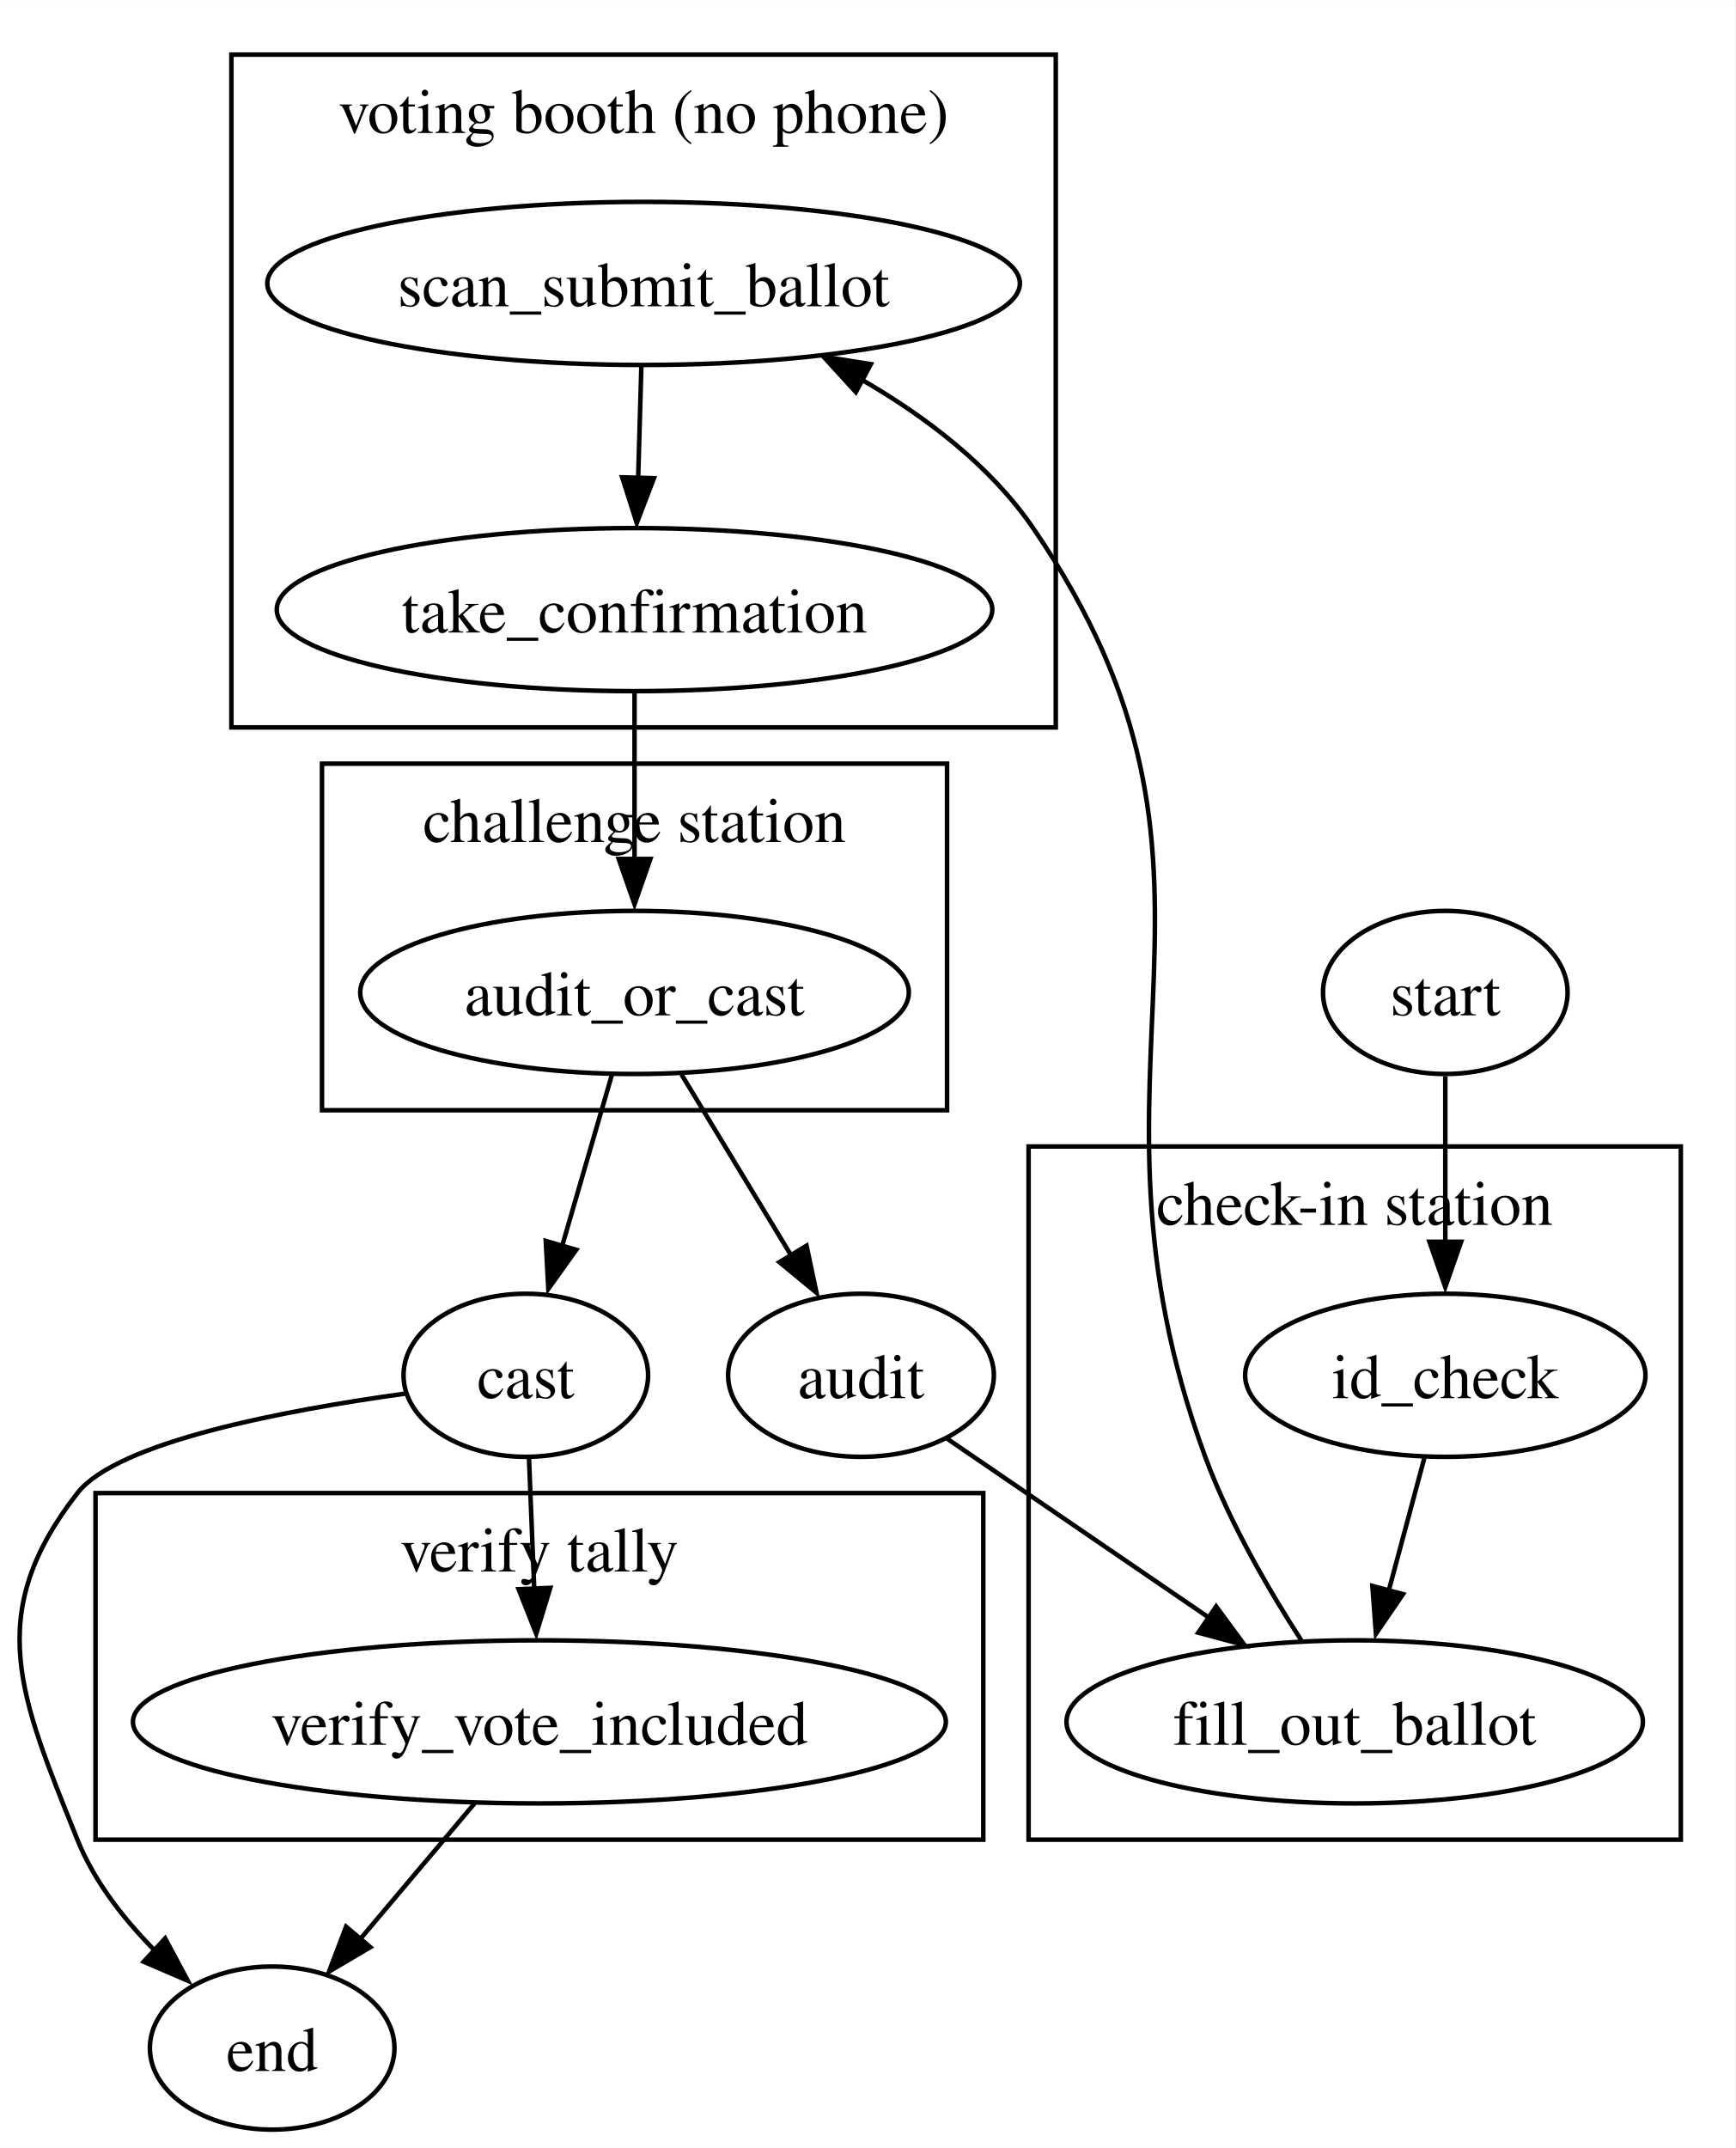
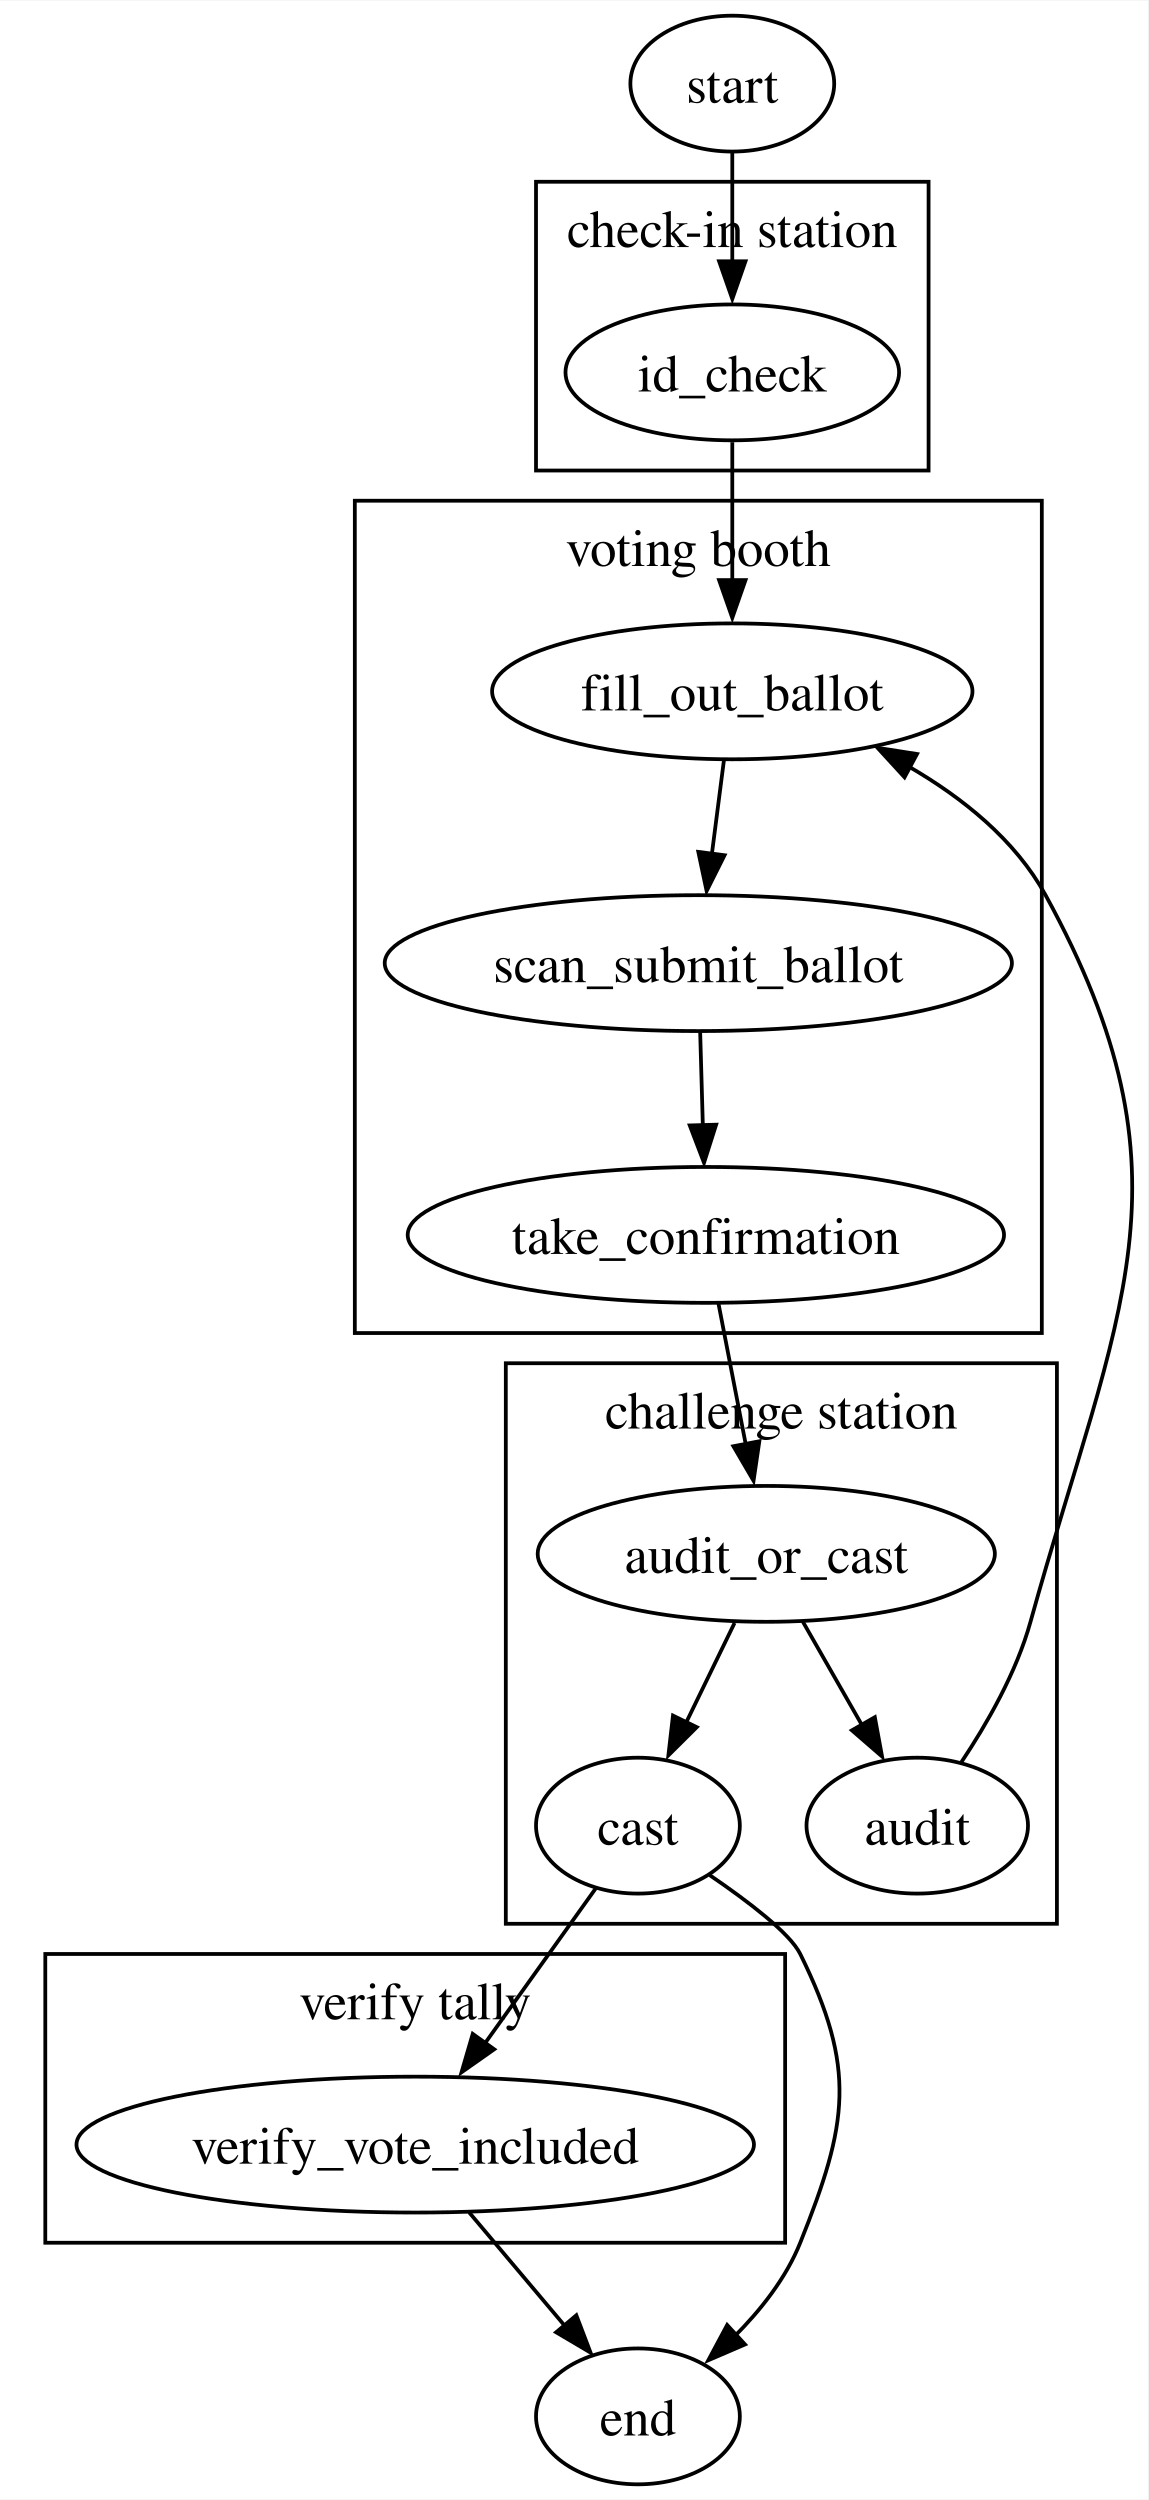
- <svg xmlns="http://www.w3.org/2000/svg" width="383pt" height="474pt" viewBox="0.00 0.00 383.09 474.00">
-   <g id="graph0" class="graph" transform="scale(1 1) rotate(0) translate(4 470)">
-     <polygon fill="white" stroke="none" points="-4,4 -4,-470 379.09,-470 379.09,4 -4,4" />
+ <svg xmlns="http://www.w3.org/2000/svg" width="304pt" height="662pt" viewBox="0.00 0.00 304.14 662.00">
+   <g id="graph0" class="graph" transform="scale(1 1) rotate(0) translate(4 658)">
+     <polygon fill="white" stroke="none" points="-4,4 -4,-658 300.14,-658 300.14,4 -4,4" />
    <g id="clust1" class="cluster">
-       <polygon fill="none" stroke="black" points="223.09,-64 223.09,-217 367.09,-217 367.09,-64 223.09,-64" />
-       <text text-anchor="middle" x="295.09" y="-199.7" font-family="Times,serif" font-size="14.00">check-in station</text>
+       <polygon fill="none" stroke="black" points="90,-305 90,-525.5 272,-525.5 272,-305 90,-305" />
+       <text text-anchor="middle" x="181" y="-508.2" font-family="Times,serif" font-size="14.00">voting booth</text>
    </g>
    <g id="clust2" class="cluster">
-       <polygon fill="none" stroke="black" points="47.09,-309.5 47.09,-458 229.09,-458 229.09,-309.5 47.09,-309.5" />
-       <text text-anchor="middle" x="138.09" y="-440.7" font-family="Times,serif" font-size="14.00">voting booth (no phone)</text>
+       <polygon fill="none" stroke="black" points="138,-533.5 138,-610 242,-610 242,-533.5 138,-533.5" />
+       <text text-anchor="middle" x="190" y="-592.7" font-family="Times,serif" font-size="14.00">check-in station</text>
    </g>
    <g id="clust3" class="cluster">
-       <polygon fill="none" stroke="black" points="67.09,-225 67.09,-301.5 205.09,-301.5 205.09,-225 67.09,-225" />
-       <text text-anchor="middle" x="136.09" y="-284.2" font-family="Times,serif" font-size="14.00">challenge station</text>
+       <polygon fill="none" stroke="black" points="130,-148.5 130,-297 276,-297 276,-148.5 130,-148.5" />
+       <text text-anchor="middle" x="203" y="-279.7" font-family="Times,serif" font-size="14.00">challenge station</text>
    </g>
-     <g id="clust4" class="cluster">
-       <polygon fill="none" stroke="black" points="17.09,-64 17.09,-140.5 213.09,-140.5 213.09,-64 17.09,-64" />
-       <text text-anchor="middle" x="115.09" y="-123.2" font-family="Times,serif" font-size="14.00">verify tally</text>
+     <g id="clust6" class="cluster">
+       <polygon fill="none" stroke="black" points="8,-64 8,-140.5 204,-140.5 204,-64 8,-64" />
+       <text text-anchor="middle" x="106" y="-123.2" font-family="Times,serif" font-size="14.00">verify tally</text>
    </g>
    <g id="node1" class="node">
-       <ellipse fill="none" stroke="black" cx="315.09" cy="-251" rx="27" ry="18" />
-       <text text-anchor="middle" x="315.09" y="-245.95" font-family="Times,serif" font-size="14.00">start</text>
+       <ellipse fill="none" stroke="black" cx="190" cy="-636" rx="27" ry="18" />
+       <text text-anchor="middle" x="190" y="-630.95" font-family="Times,serif" font-size="14.00">start</text>
    </g>
    <g id="node2" class="node">
-       <ellipse fill="none" stroke="black" cx="315.09" cy="-166.5" rx="44.19" ry="18" />
-       <text text-anchor="middle" x="315.09" y="-161.45" font-family="Times,serif" font-size="14.00">id_check</text>
+       <ellipse fill="none" stroke="black" cx="190" cy="-559.5" rx="44.19" ry="18" />
+       <text text-anchor="middle" x="190" y="-554.45" font-family="Times,serif" font-size="14.00">id_check</text>
    </g>
    <g id="edge1" class="edge">
-       <path fill="none" stroke="black" d="M315.09,-232.5C315.09,-221.89 315.09,-208.1 315.09,-195.96" />
-       <polygon fill="black" stroke="black" points="318.59,-195.97 315.09,-185.97 311.59,-195.97 318.59,-195.97" />
+       <path fill="none" stroke="black" d="M190,-617.72C190,-609.13 190,-598.53 190,-588.8" />
+       <polygon fill="black" stroke="black" points="193.5,-588.94 190,-578.94 186.5,-588.94 193.5,-588.94" />
    </g>
    <g id="node3" class="node">
-       <ellipse fill="none" stroke="black" cx="295.09" cy="-90" rx="63.63" ry="18" />
-       <text text-anchor="middle" x="295.09" y="-84.95" font-family="Times,serif" font-size="14.00">fill_out_ballot</text>
+       <ellipse fill="none" stroke="black" cx="190" cy="-475" rx="63.63" ry="18" />
+       <text text-anchor="middle" x="190" y="-469.95" font-family="Times,serif" font-size="14.00">fill_out_ballot</text>
+     </g>
+     <g id="edge4" class="edge">
+       <path fill="none" stroke="black" d="M190,-541C190,-530.39 190,-516.6 190,-504.46" />
+       <polygon fill="black" stroke="black" points="193.5,-504.47 190,-494.47 186.5,-504.47 193.5,-504.47" />
+     </g>
+     <g id="node4" class="node">
+       <ellipse fill="none" stroke="black" cx="181" cy="-403" rx="83.08" ry="18" />
+       <text text-anchor="middle" x="181" y="-397.95" font-family="Times,serif" font-size="14.00">scan_submit_ballot</text>
    </g>
    <g id="edge2" class="edge">
-       <path fill="none" stroke="black" d="M310.46,-148.22C308.13,-139.54 305.24,-128.8 302.61,-118.98" />
-       <polygon fill="black" stroke="black" points="305.75,-118.19 299.78,-109.44 298.99,-120.01 305.75,-118.19" />
+       <path fill="none" stroke="black" d="M187.78,-456.7C186.82,-449.24 185.67,-440.32 184.6,-431.97" />
+       <polygon fill="black" stroke="black" points="187.95,-431.58 183.2,-422.1 181,-432.47 187.95,-431.58" />
    </g>
-     <g id="node4" class="node">
-       <ellipse fill="none" stroke="black" cx="138.09" cy="-407.5" rx="83.08" ry="18" />
-       <text text-anchor="middle" x="138.09" y="-402.45" font-family="Times,serif" font-size="14.00">scan_submit_ballot</text>
+     <g id="node5" class="node">
+       <ellipse fill="none" stroke="black" cx="183" cy="-331" rx="78.99" ry="18" />
+       <text text-anchor="middle" x="183" y="-325.95" font-family="Times,serif" font-size="14.00">take_confirmation</text>
    </g>
    <g id="edge3" class="edge">
-       <path fill="none" stroke="black" d="M283.38,-107.87C276.21,-118.95 267.41,-134.02 262.09,-148.5 230.13,-235.48 276.48,-277.07 224.09,-353.5 214.66,-367.27 200.36,-378.12 186.11,-386.33" />
-       <polygon fill="black" stroke="black" points="184.95,-383.51 177.8,-391.34 188.27,-389.68 184.95,-383.51" />
-     </g>
-     <g id="node5" class="node">
-       <ellipse fill="none" stroke="black" cx="136.09" cy="-335.5" rx="78.99" ry="18" />
-       <text text-anchor="middle" x="136.09" y="-330.45" font-family="Times,serif" font-size="14.00">take_confirmation</text>
-     </g>
-     <g id="edge4" class="edge">
-       <path fill="none" stroke="black" d="M137.6,-389.2C137.39,-381.74 137.13,-372.82 136.89,-364.47" />
-       <polygon fill="black" stroke="black" points="140.37,-364.5 136.58,-354.6 133.37,-364.7 140.37,-364.5" />
+       <path fill="none" stroke="black" d="M181.49,-384.7C181.71,-377.24 181.96,-368.32 182.2,-359.97" />
+       <polygon fill="black" stroke="black" points="185.72,-360.2 182.51,-350.1 178.73,-360 185.72,-360.2" />
    </g>
    <g id="node6" class="node">
-       <ellipse fill="none" stroke="black" cx="136.09" cy="-251" rx="60.56" ry="18" />
-       <text text-anchor="middle" x="136.09" y="-245.95" font-family="Times,serif" font-size="14.00">audit_or_cast</text>
+       <ellipse fill="none" stroke="black" cx="199" cy="-246.5" rx="60.56" ry="18" />
+       <text text-anchor="middle" x="199" y="-241.45" font-family="Times,serif" font-size="14.00">audit_or_cast</text>
+     </g>
+     <g id="edge7" class="edge">
+       <path fill="none" stroke="black" d="M186.32,-312.91C188.4,-302.14 191.15,-287.98 193.55,-275.59" />
+       <polygon fill="black" stroke="black" points="197.17,-276.34 195.63,-265.86 190.29,-275.01 197.17,-276.34" />
+     </g>
+     <g id="node7" class="node">
+       <ellipse fill="none" stroke="black" cx="239" cy="-174.5" rx="29.34" ry="18" />
+       <text text-anchor="middle" x="239" y="-169.45" font-family="Times,serif" font-size="14.00">audit</text>
    </g>
    <g id="edge5" class="edge">
-       <path fill="none" stroke="black" d="M136.09,-317C136.09,-306.39 136.09,-292.6 136.09,-280.46" />
-       <polygon fill="black" stroke="black" points="139.59,-280.47 136.09,-270.47 132.59,-280.47 139.59,-280.47" />
+       <path fill="none" stroke="black" d="M208.68,-228.55C213.37,-220.35 219.1,-210.33 224.31,-201.21" />
+       <polygon fill="black" stroke="black" points="227.76,-203.23 229.68,-192.81 221.68,-199.75 227.76,-203.23" />
    </g>
    <g id="node8" class="node">
-       <ellipse fill="none" stroke="black" cx="186.09" cy="-166.5" rx="29.34" ry="18" />
-       <text text-anchor="middle" x="186.09" y="-161.45" font-family="Times,serif" font-size="14.00">audit</text>
+       <ellipse fill="none" stroke="black" cx="165" cy="-174.5" rx="27" ry="18" />
+       <text text-anchor="middle" x="165" y="-169.45" font-family="Times,serif" font-size="14.00">cast</text>
    </g>
    <g id="edge6" class="edge">
-       <path fill="none" stroke="black" d="M146.45,-232.91C153.43,-221.4 162.75,-206.02 170.6,-193.06" />
-       <polygon fill="black" stroke="black" points="174.07,-195.1 176.26,-184.73 168.08,-191.47 174.07,-195.1" />
+       <path fill="none" stroke="black" d="M190.6,-228.2C186.75,-220.28 182.11,-210.73 177.84,-201.94" />
+       <polygon fill="black" stroke="black" points="180.59,-200.59 173.07,-193.12 174.29,-203.65 180.59,-200.59" />
+     </g>
+     <g id="edge8" class="edge">
+       <path fill="none" stroke="black" d="M250.67,-191.29C257.41,-201.38 265.27,-215.05 269,-228.5 291.88,-310.96 314.12,-345.95 273,-421 264.98,-435.64 251.01,-446.82 236.79,-455.05" />
+       <polygon fill="black" stroke="black" points="235.63,-452.23 228.47,-460.04 238.94,-458.4 235.63,-452.23" />
    </g>
    <g id="node9" class="node">
-       <ellipse fill="none" stroke="black" cx="112.09" cy="-166.5" rx="27" ry="18" />
-       <text text-anchor="middle" x="112.09" y="-161.45" font-family="Times,serif" font-size="14.00">cast</text>
+       <ellipse fill="none" stroke="black" cx="106" cy="-90" rx="89.74" ry="18" />
+       <text text-anchor="middle" x="106" y="-84.95" font-family="Times,serif" font-size="14.00">verify_vote_included</text>
    </g>
-     <g id="edge7" class="edge">
-       <path fill="none" stroke="black" d="M131.12,-232.91C127.94,-221.95 123.73,-207.5 120.08,-194.96" />
-       <polygon fill="black" stroke="black" points="123.22,-194.2 117.06,-185.57 116.49,-196.15 123.22,-194.2" />
-     </g>
-     <g id="node7" class="node">
-       <ellipse fill="none" stroke="black" cx="115.09" cy="-90" rx="89.74" ry="18" />
-       <text text-anchor="middle" x="115.09" y="-84.95" font-family="Times,serif" font-size="14.00">verify_vote_included</text>
+     <g id="edge9" class="edge">
+       <path fill="none" stroke="black" d="M153.9,-157.98C145.66,-146.45 134.22,-130.46 124.59,-116.99" />
+       <polygon fill="black" stroke="black" points="126.93,-115.25 118.27,-109.16 121.24,-119.33 126.93,-115.25" />
    </g>
    <g id="node10" class="node">
-       <ellipse fill="none" stroke="black" cx="56.09" cy="-18" rx="27" ry="18" />
-       <text text-anchor="middle" x="56.09" y="-12.95" font-family="Times,serif" font-size="14.00">end</text>
+       <ellipse fill="none" stroke="black" cx="165" cy="-18" rx="27" ry="18" />
+       <text text-anchor="middle" x="165" y="-12.95" font-family="Times,serif" font-size="14.00">end</text>
+     </g>
+     <g id="edge11" class="edge">
+       <path fill="none" stroke="black" d="M184.03,-161.37C194.25,-154.41 205.29,-145.99 208,-140.5 223.04,-110.01 220.65,-95.56 208,-64 204.22,-54.57 197.42,-46 190.32,-38.93" />
+       <polygon fill="black" stroke="black" points="193.37,-37.06 183.64,-32.87 188.64,-42.21 193.37,-37.06" />
    </g>
    <g id="edge10" class="edge">
-       <path fill="none" stroke="black" d="M100.81,-72.05C93.22,-63.04 83.76,-51.83 75.51,-42.04" />
-       <polygon fill="black" stroke="black" points="77.76,-40.28 68.64,-34.89 72.41,-44.79 77.76,-40.28" />
-     </g>
-     <g id="edge8" class="edge">
-       <path fill="none" stroke="black" d="M205.08,-152.52C221.02,-141.63 244.12,-125.84 262.94,-112.98" />
-       <polygon fill="black" stroke="black" points="264.5,-115.47 270.78,-106.94 260.55,-109.69 264.5,-115.47" />
-     </g>
-     <g id="edge9" class="edge">
-       <path fill="none" stroke="black" d="M112.79,-148.22C113.14,-139.63 113.56,-129.03 113.95,-119.3" />
-       <polygon fill="black" stroke="black" points="117.49,-119.58 114.39,-109.44 110.49,-119.29 117.49,-119.58" />
-     </g>
-     <g id="edge11" class="edge">
-       <path fill="none" stroke="black" d="M85.42,-162.45C59.22,-158.83 21.92,-151.83 13.09,-140.5 -7.8,-113.68 0.44,-95.56 13.09,-64 16.87,-54.57 23.68,-46 30.77,-38.93" />
-       <polygon fill="black" stroke="black" points="32.46,-42.21 37.46,-32.87 27.72,-37.06 32.46,-42.21" />
+       <path fill="none" stroke="black" d="M120.28,-72.05C127.88,-63.04 137.33,-51.83 145.58,-42.04" />
+       <polygon fill="black" stroke="black" points="148.68,-44.79 152.45,-34.89 143.33,-40.28 148.68,-44.79" />
    </g>
  </g>
</svg>
